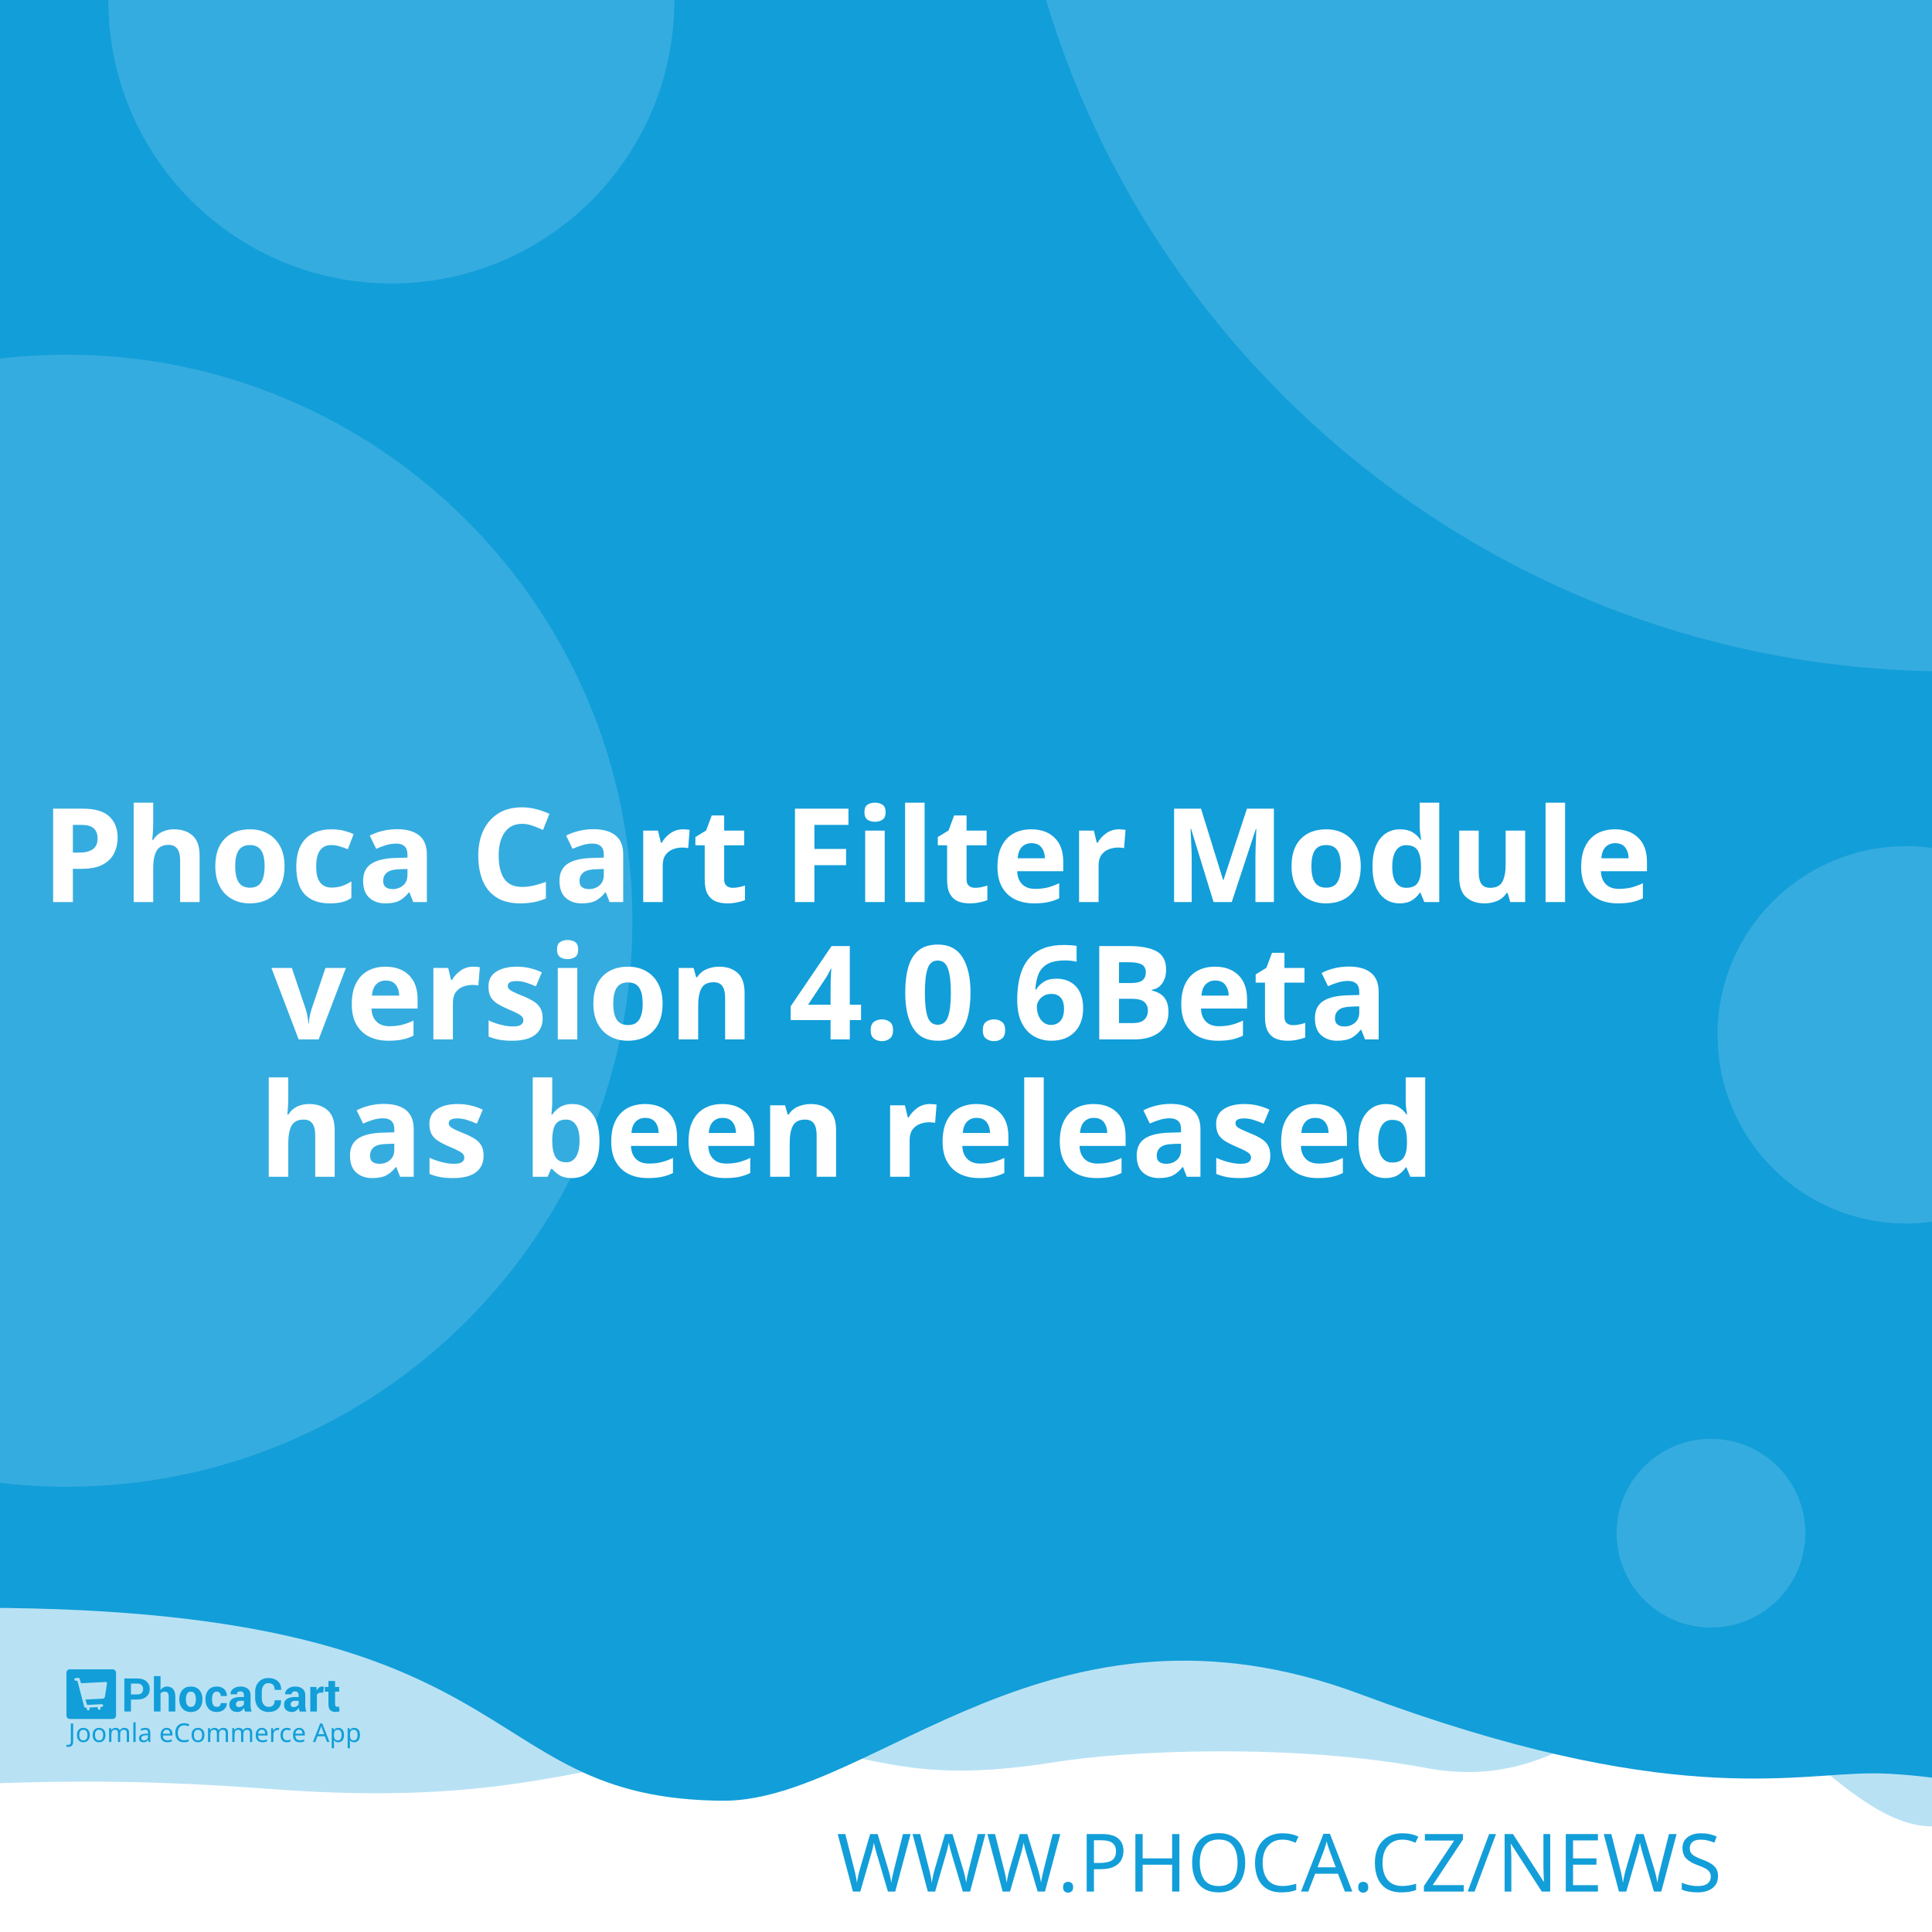
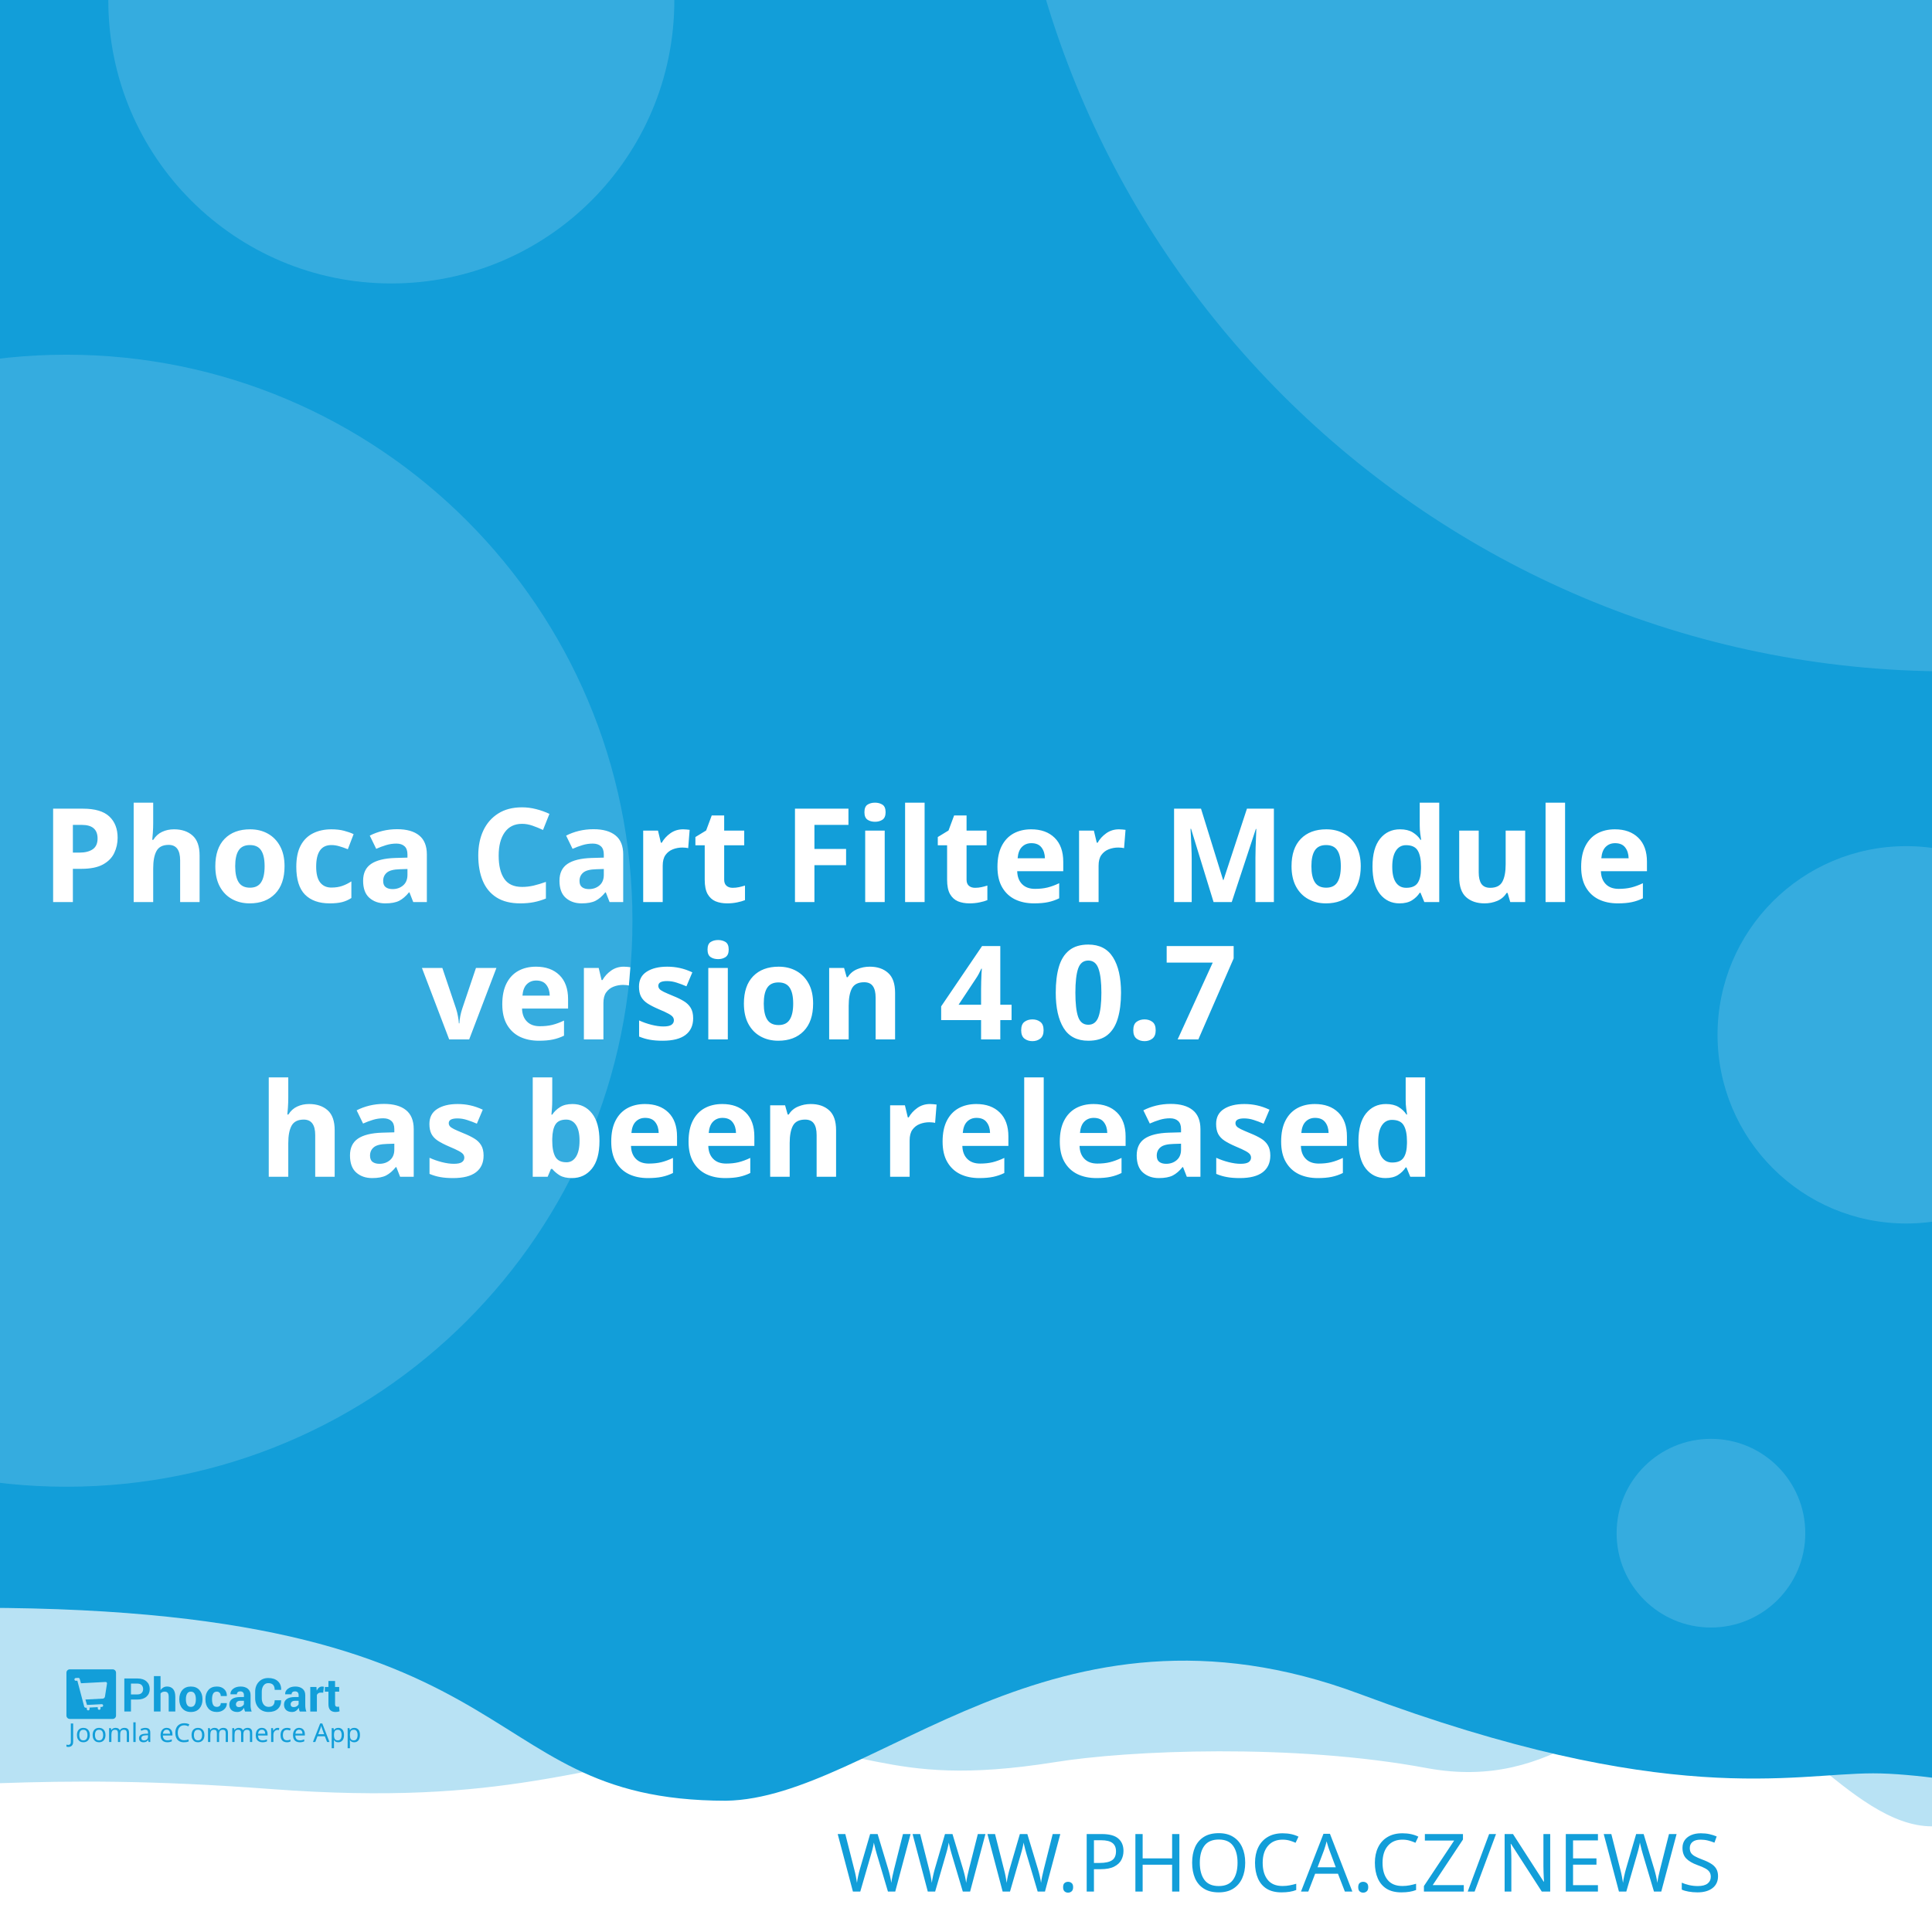
<svg xmlns="http://www.w3.org/2000/svg" width="512" height="512" viewBox="0 0 512 512" version="1.1" id="svg5">
  <defs id="defs2" />
  <g id="layer1">
    <path d="m -288.549,96.962 a 6.384,6.384 0 0 0 -6.384,6.384 v 81.087 a 6.384,6.384 0 0 0 6.384,6.384 h 81.083 a 6.384,6.384 0 0 0 6.384,-6.384 v -81.087 a 6.384,6.384 0 0 0 -6.384,-6.384 z m 16.084,16.188 c 0.591,-0.033 1.134,0.125 1.642,0.482 0.508,0.359 0.842,0.809 1.006,1.355 l 2.415,8.308 46.517,-2.44 c 0.829,-0.043 1.521,0.245 2.074,0.86 0.55,0.606 0.769,1.334 0.636,2.174 l -3.898,24.937 c -0.138,0.736 -0.57,1.497 -1.288,2.273 -0.719,0.787 -1.656,1.211 -2.797,1.272 l -32.861,1.721 3.038,10.253 27.775,-1.455 c 0.726,-0.04 1.351,0.178 1.887,0.648 0.523,0.483 0.803,1.086 0.844,1.812 0.038,0.726 -0.178,1.352 -0.648,1.887 -0.483,0.525 -1.086,0.806 -1.812,0.844 l -2.597,0.137 0.137,2.593 c 0.038,0.729 -0.178,1.356 -0.661,1.879 -0.472,0.535 -1.071,0.819 -1.8,0.856 -0.726,0.038 -1.353,-0.178 -1.879,-0.661 -0.535,-0.472 -0.814,-1.073 -0.852,-1.8 l -0.137,-2.593 -15.573,0.81 0.133,2.597 c 0.038,0.729 -0.176,1.356 -0.648,1.879 -0.483,0.535 -1.086,0.818 -1.812,0.856 -0.726,0.04 -1.352,-0.178 -1.887,-0.661 -0.525,-0.472 -0.806,-1.073 -0.844,-1.8 l -0.137,-2.597 -1.608,0.083 c -0.623,0.033 -1.193,-0.112 -1.721,-0.428 -0.515,-0.317 -0.883,-0.632 -1.11,-0.931 l -0.287,-0.507 -13.05,-49.343 -2.805,0.146 c -0.696,0.038 -1.312,-0.181 -1.858,-0.661 -0.545,-0.472 -0.835,-1.069 -0.873,-1.795 -0.038,-0.729 0.186,-1.353 0.682,-1.879 0.493,-0.535 1.083,-0.818 1.779,-0.856 z" style="fill:#ffffff;stroke-width:1;paint-order:stroke fill markers" id="path400" />
    <rect style="opacity:1;fill:#ffffff;stroke-width:5;stroke-linejoin:round;paint-order:stroke fill markers" id="rect723" width="512" height="512" x="0" y="0" />
    <path id="rect4460" style="opacity:0.3;fill:#129ed9;fill-opacity:1;stroke-width:5;stroke-linejoin:round;paint-order:stroke fill markers" d="M -256,4 H 768 v 480 c 0,0 -42.667,-10 -64,-10 -21.333,0 -42.408,10 -64,10 -21.592,0 -42.667,-10 -64,-10 -21.333,0 -42.408,10 -64,10 -21.592,0 -41.887,-34.701 -63.221,-34.701 -21.333,0 -35.645,25.795 -70.761,19.246 -35.116,-6.549 -78.862,-4.741 -98.515,-1.547 -47.289,7.533 -49.247,-6.724 -87.369,-3.311 -38.122,3.413 -56.921,15.193 -120.307,10.429 -63.387,-4.764 -84.091,0.698 -135.827,-0.116 -21.333,0 -42.408,10 -64,10 -21.592,0 -42.667,-10 -64,-10 -21.333,0 -64,10 -64,10 z" />
    <path id="rect4460-5" style="fill:#129ed9;fill-opacity:1;stroke-width:5;stroke-linejoin:round;paint-order:stroke fill markers" d="M -316,4.9999998e-7 H 708 V 480 c 0,0 -42.667,-10 -64,-10 -21.333,0 -42.408,10 -64,10 -21.592,0 -62.256,-10.048 -83.59,-10.048 -21.333,0 -54.449,9.448 -136.059,-21.03 -81.61,-30.478 -128.583,27.669 -167.971,28.291 -70.795,-0.042 -47.303,-54.288 -212.561,-50.983 C -185.439,429.534 -38.408,480 -60,480 c -21.592,0 -42.667,-10 -64,-10 -21.333,0 -42.408,10 -64,10 -21.592,0 -42.667,-10 -64,-10 -21.333,0 -64,10 -64,10 z" />
    <text xml:space="preserve" style="font-style:normal;font-weight:normal;font-size:21.333px;line-height:1.25;font-family:sans-serif;fill:#129ed9;fill-opacity:1;stroke:none" x="484.042" y="501.277" id="text2910-3-7">
      <tspan id="tspan2908-6-5" x="484.042" y="501.277" style="font-style:normal;font-variant:normal;font-weight:300;font-stretch:normal;font-size:21.333px;font-family:Montserrat;-inkscape-font-specification:'Montserrat Light';text-align:end;text-anchor:end;fill:#129ed9;fill-opacity:1">WWW.PHOCA.CZ/NEWS</tspan>
    </text>
    <text xml:space="preserve" style="font-style:normal;font-variant:normal;font-weight:600;font-stretch:normal;font-size:34.667px;line-height:1.05;font-family:Rubik;-inkscape-font-specification:'Rubik Semi-Bold';fill:#ffffff;fill-opacity:1;stroke:none" x="256" y="165" id="text11252">
      <tspan x="256" y="165" id="tspan403" style="text-align:center;text-anchor:middle" />
      <tspan x="256" y="202.659" style="font-size:34.667px;text-align:center;text-anchor:middle" id="tspan442" />
      <tspan x="256" y="239.059" style="font-size:34.667px;text-align:center;text-anchor:middle" id="tspan444">Phoca Cart Filter Module</tspan>
-       <tspan x="256" y="275.459" id="tspan1992" style="font-size:34.667px;text-align:center;text-anchor:middle">version 4.0.6Beta
+       <tspan x="256" y="275.459" id="tspan1992" style="font-size:34.667px;text-align:center;text-anchor:middle">version 4.0.7
</tspan>
      <tspan x="256" y="311.859" id="tspan2906" style="font-size:34.667px;text-align:center;text-anchor:middle">has been released</tspan>
      <tspan x="256" y="348.259" id="tspan1994" style="font-size:34.667px" />
    </text>
    <circle style="opacity:0.15;fill:#ffffff;fill-opacity:1;stroke-width:5;stroke-linejoin:round;paint-order:stroke fill markers" id="path8376" cx="516.67" cy="-72.081" r="250" />
    <circle style="opacity:0.15;fill:#ffffff;fill-opacity:1;stroke-width:5;stroke-linejoin:round;paint-order:stroke fill markers" id="path8376-9" cx="17.604" cy="244" r="150" />
    <circle style="opacity:0.15;fill:#ffffff;fill-opacity:1;stroke-width:5;stroke-linejoin:round;paint-order:stroke fill markers" id="path8376-6" cx="103.704" cy="0.117" r="75" />
    <circle style="opacity:0.15;fill:#ffffff;fill-opacity:1;stroke-width:5;stroke-linejoin:round;paint-order:stroke fill markers" id="path8376-6-2" cx="505.168" cy="274.238" r="50" />
    <g id="g8950" transform="matrix(0.298069,0,0,0.298069,107.3348,335.2596)" style="fill:#129ed9;fill-opacity:1;stroke-width:3.355">
      <g id="g895" transform="translate(-301.0409,359.4151)" style="fill:#129ed9;fill-opacity:1;stroke-width:3.355">
        <g transform="matrix(1.3333,0,0,-1.3333,-75.59,850.15)" fill="#ffffff" image-rendering="optimizeQuality" id="g280" style="clip-rule:evenodd;fill:#129ed9;fill-opacity:1;stroke-width:8.934;shape-rendering:geometricPrecision">
          <path d="m 99.728,617.49 v -7.994 h -4.423 v 22.031 h 8.784 c 2.532,0 4.527,-0.646 5.979,-1.937 1.452,-1.291 2.181,-2.99 2.181,-5.097 0,-2.107 -0.729,-3.801 -2.181,-5.082 -1.452,-1.281 -3.446,-1.921 -5.979,-1.921 z m 0,3.408 h 4.361 c 1.23,0 2.165,0.336 2.801,1.002 0.635,0.671 0.951,1.523 0.951,2.561 0,1.059 -0.315,1.932 -0.946,2.623 -0.63,0.687 -1.566,1.033 -2.806,1.033 H 99.728 Z" id="path262" style="fill:#129ed9;fill-opacity:1;stroke-width:3.355" />
          <path d="m 119.45,623.79 c 0.517,0.749 1.147,1.327 1.891,1.746 0.749,0.418 1.576,0.63 2.485,0.63 1.705,0 3.043,-0.568 4.02,-1.704 0.971,-1.131 1.457,-2.887 1.457,-5.252 v -9.714 h -4.418 v 9.76 c 0,1.276 -0.227,2.174 -0.677,2.706 -0.445,0.532 -1.116,0.795 -2.005,0.795 -0.605,0 -1.137,-0.108 -1.602,-0.325 -0.465,-0.217 -0.847,-0.522 -1.152,-0.919 v -12.017 h -4.418 v 23.611 h 4.418 z" id="path264" style="fill:#129ed9;fill-opacity:1;stroke-width:3.355" />
          <path d="m 131.96,617.83 c 0,2.438 0.682,4.436 2.046,5.996 1.359,1.554 3.25,2.334 5.663,2.334 2.418,0 4.315,-0.774 5.689,-2.329 1.375,-1.549 2.062,-3.553 2.062,-6.001 v -0.32 c 0,-2.458 -0.687,-4.462 -2.051,-6.011 -1.369,-1.544 -3.261,-2.319 -5.674,-2.319 -2.418,0 -4.315,0.775 -5.684,2.319 -1.364,1.549 -2.051,3.553 -2.051,6.011 z m 4.408,-0.31 c 0,-1.487 0.264,-2.68 0.785,-3.584 0.527,-0.899 1.375,-1.348 2.542,-1.348 1.142,0 1.979,0.454 2.506,1.358 0.532,0.904 0.796,2.097 0.796,3.574 v 0.315 c 0,1.446 -0.269,2.629 -0.801,3.542 -0.537,0.914 -1.38,1.374 -2.527,1.374 -1.142,0 -1.979,-0.46 -2.506,-1.379 -0.532,-0.919 -0.796,-2.102 -0.796,-3.537 z" id="path266" style="fill:#129ed9;fill-opacity:1;stroke-width:3.355" />
          <path d="m 157.01,612.59 c 0.79,0 1.421,0.227 1.891,0.682 0.475,0.454 0.713,1.064 0.713,1.828 h 4.015 l 0.041,-0.093 c 0.041,-1.653 -0.579,-3.037 -1.871,-4.152 -1.287,-1.116 -2.883,-1.673 -4.79,-1.673 -2.439,0 -4.325,0.769 -5.648,2.314 -1.318,1.544 -1.979,3.522 -1.979,5.944 v 0.449 c 0,2.412 0.656,4.395 1.974,5.944 1.317,1.554 3.198,2.329 5.638,2.329 2.02,0 3.648,-0.573 4.883,-1.725 1.235,-1.151 1.835,-2.664 1.793,-4.539 l -0.031,-0.088 h -4.026 c 0,0.842 -0.233,1.544 -0.698,2.107 -0.46,0.558 -1.101,0.837 -1.922,0.837 -1.168,0 -1.995,-0.454 -2.475,-1.358 -0.476,-0.904 -0.718,-2.071 -0.718,-3.496 v -0.454 c 0,-1.456 0.243,-2.628 0.718,-3.522 0.48,-0.888 1.312,-1.332 2.491,-1.332" id="path268" style="fill:#129ed9;fill-opacity:1;stroke-width:3.355" />
          <path d="m 175.8,609.49 c -0.165,0.372 -0.305,0.764 -0.419,1.183 -0.119,0.413 -0.202,0.837 -0.248,1.27 -0.455,-0.8 -1.054,-1.456 -1.798,-1.978 -0.739,-0.521 -1.628,-0.785 -2.656,-0.785 -1.715,0 -3.038,0.439 -3.963,1.322 -0.93,0.883 -1.395,2.086 -1.395,3.604 0,1.606 0.62,2.845 1.855,3.729 1.235,0.883 3.038,1.322 5.41,1.322 h 2.47 v 1.301 c 0,0.785 -0.207,1.394 -0.62,1.828 -0.413,0.434 -1.023,0.651 -1.834,0.651 -0.713,0 -1.266,-0.175 -1.653,-0.522 -0.393,-0.346 -0.584,-0.826 -0.584,-1.446 l -4.268,0.016 -0.016,0.093 c -0.072,1.379 0.527,2.572 1.798,3.579 1.271,1.002 2.946,1.503 5.013,1.503 1.958,0 3.545,-0.496 4.769,-1.492 1.22,-0.992 1.829,-2.406 1.829,-4.24 v -6.76 c 0,-0.769 0.062,-1.492 0.176,-2.164 0.119,-0.676 0.299,-1.348 0.553,-2.014 z m -4.046,2.943 c 0.78,0 1.468,0.191 2.077,0.574 0.605,0.382 1.013,0.826 1.225,1.332 v 2.308 h -2.47 c -0.935,0 -1.648,-0.232 -2.134,-0.702 -0.481,-0.47 -0.724,-1.033 -0.724,-1.699 0,-0.542 0.181,-0.981 0.542,-1.312 0.367,-0.336 0.858,-0.501 1.483,-0.501" id="path270" style="fill:#129ed9;fill-opacity:1;stroke-width:3.355" />
          <path d="m 199.84,617.01 0.031,-0.088 c 0.041,-2.37 -0.682,-4.25 -2.17,-5.645 -1.488,-1.394 -3.555,-2.091 -6.201,-2.091 -2.656,0 -4.811,0.852 -6.464,2.556 -1.653,1.704 -2.486,3.894 -2.486,6.579 v 4.369 c 0,2.67 0.812,4.86 2.424,6.574 1.617,1.715 3.715,2.572 6.299,2.572 2.723,0 4.852,-0.697 6.386,-2.097 1.535,-1.399 2.284,-3.305 2.243,-5.717 l -0.031,-0.088 h -4.299 c 0,1.451 -0.346,2.561 -1.044,3.336 -0.698,0.769 -1.783,1.157 -3.255,1.157 -1.323,0 -2.372,-0.537 -3.147,-1.606 -0.78,-1.074 -1.168,-2.438 -1.168,-4.1 v -4.39 c 0,-1.683 0.408,-3.057 1.225,-4.131 0.822,-1.069 1.922,-1.606 3.317,-1.606 1.38,0 2.403,0.372 3.064,1.11 0.661,0.744 0.992,1.844 0.992,3.305 z" id="path272" style="fill:#129ed9;fill-opacity:1;stroke-width:3.355" />
          <path d="m 212.27,609.49 c -0.165,0.372 -0.305,0.764 -0.419,1.183 -0.119,0.413 -0.202,0.837 -0.248,1.27 -0.455,-0.8 -1.054,-1.456 -1.798,-1.978 -0.739,-0.521 -1.628,-0.785 -2.656,-0.785 -1.716,0 -3.038,0.439 -3.963,1.322 -0.93,0.883 -1.395,2.086 -1.395,3.604 0,1.606 0.62,2.845 1.855,3.729 1.235,0.883 3.039,1.322 5.41,1.322 h 2.47 v 1.301 c 0,0.785 -0.207,1.394 -0.62,1.828 -0.413,0.434 -1.023,0.651 -1.834,0.651 -0.713,0 -1.266,-0.175 -1.654,-0.522 -0.393,-0.346 -0.584,-0.826 -0.584,-1.446 l -4.268,0.016 -0.016,0.093 c -0.072,1.379 0.527,2.572 1.798,3.579 1.271,1.002 2.945,1.503 5.013,1.503 1.958,0 3.545,-0.496 4.769,-1.492 1.22,-0.992 1.829,-2.406 1.829,-4.24 v -6.76 c 0,-0.769 0.062,-1.492 0.176,-2.164 0.119,-0.676 0.3,-1.348 0.553,-2.014 z m -4.046,2.943 c 0.78,0 1.468,0.191 2.077,0.574 0.605,0.382 1.013,0.826 1.224,1.332 v 2.308 h -2.47 c -0.935,0 -1.649,-0.232 -2.134,-0.702 -0.481,-0.47 -0.723,-1.033 -0.723,-1.699 0,-0.542 0.181,-0.981 0.542,-1.312 0.367,-0.336 0.858,-0.501 1.483,-0.501" id="path274" style="fill:#129ed9;fill-opacity:1;stroke-width:3.355" />
          <path d="m 227.92,622.06 -1.617,0.046 c -0.656,0 -1.199,-0.134 -1.623,-0.408 -0.423,-0.274 -0.744,-0.656 -0.966,-1.152 v -11.052 h -4.408 v 16.36 h 4.103 l 0.196,-2.422 c 0.382,0.857 0.883,1.528 1.494,2.009 0.61,0.48 1.312,0.723 2.108,0.723 0.223,0 0.429,-0.015 0.615,-0.052 0.186,-0.036 0.377,-0.077 0.568,-0.129 z" id="path276" style="fill:#129ed9;fill-opacity:1;stroke-width:3.355" />
          <path d="m 235.83,629.86 v -4.007 h 2.754 v -3.099 H 235.83 v -8.33 c 0,-0.635 0.129,-1.09 0.393,-1.363 0.263,-0.274 0.615,-0.408 1.059,-0.408 0.232,0 0.434,0.01 0.599,0.036 0.166,0.026 0.362,0.072 0.579,0.129 l 0.383,-3.181 c -0.445,-0.155 -0.878,-0.268 -1.302,-0.341 -0.424,-0.078 -0.884,-0.114 -1.38,-0.114 -1.524,0 -2.697,0.418 -3.519,1.255 -0.822,0.837 -1.235,2.159 -1.235,3.977 v 8.34 h -2.392 v 3.099 h 2.392 v 4.007 z" id="path278" style="fill:#129ed9;fill-opacity:1;stroke-width:3.355" />
        </g>
        <g fill="#ffffff" fill-rule="evenodd" image-rendering="optimizeQuality" stroke-width="1.934" aria-label="Joomla eCommerce App" id="g318" style="clip-rule:evenodd;fill:#129ed9;fill-opacity:1;shape-rendering:geometricPrecision">
          <path d="M 1.704,69 Q 1.151,69 0.736,68.908 0.321,68.839 -0.002,68.7 v -1.752 q 0.369,0.092 0.784,0.161 0.415,0.069 0.876,0.069 0.576,0 1.083,-0.231 0.53,-0.231 0.853,-0.807 0.323,-0.576 0.323,-1.614 v -16.368 h 2.075 v 16.206 q 0,2.374 -1.176,3.504 -1.176,1.13 -3.112,1.13 z" id="path282" style="fill:#129ed9;fill-opacity:1;stroke-width:1.934" />
          <path d="m 20.792,58.419 q 0,3.066 -1.568,4.749 -1.545,1.683 -4.196,1.683 -1.637,0 -2.928,-0.738 -1.268,-0.761 -2.006,-2.19 -0.738,-1.452 -0.738,-3.504 0,-3.066 1.545,-4.726 1.545,-1.66 4.196,-1.66 1.683,0 2.951,0.761 1.291,0.738 2.006,2.167 0.738,1.406 0.738,3.458 z m -9.336,0 q 0,2.19 0.853,3.481 0.876,1.268 2.766,1.268 1.867,0 2.743,-1.268 0.876,-1.291 0.876,-3.481 0,-2.19 -0.876,-3.435 -0.876,-1.245 -2.766,-1.245 -1.89,0 -2.743,1.245 -0.853,1.245 -0.853,3.435 z" id="path284" style="fill:#129ed9;fill-opacity:1;stroke-width:1.934" />
          <path d="m 34.739,58.419 q 0,3.066 -1.568,4.749 -1.545,1.683 -4.196,1.683 -1.637,0 -2.928,-0.738 -1.268,-0.761 -2.006,-2.19 -0.738,-1.452 -0.738,-3.504 0,-3.066 1.545,-4.726 1.545,-1.66 4.196,-1.66 1.683,0 2.951,0.761 1.291,0.738 2.006,2.167 0.738,1.406 0.738,3.458 z m -9.336,0 q 0,2.19 0.853,3.481 0.876,1.268 2.766,1.268 1.867,0 2.743,-1.268 0.876,-1.291 0.876,-3.481 0,-2.19 -0.876,-3.435 -0.876,-1.245 -2.766,-1.245 -1.89,0 -2.743,1.245 -0.853,1.245 -0.853,3.435 z" id="path286" style="fill:#129ed9;fill-opacity:1;stroke-width:1.934" />
          <path d="m 51.499,52.033 q 2.098,0 3.135,1.083 1.037,1.06 1.037,3.458 V 64.62 H 53.666 v -7.953 q 0,-2.928 -2.513,-2.928 -1.798,0 -2.582,1.037 -0.761,1.037 -0.761,3.02 V 64.62 h -2.006 v -7.953 q 0,-2.928 -2.536,-2.928 -1.867,0 -2.582,1.153 -0.715,1.153 -0.715,3.32 v 6.409 h -2.029 v -12.356 h 1.637 l 0.3,1.683 h 0.115 q 0.576,-0.968 1.545,-1.429 0.991,-0.484 2.098,-0.484 2.905,0 3.781,2.075 h 0.115 q 0.622,-1.06 1.683,-1.568 1.083,-0.507 2.282,-0.507 z" id="path288" style="fill:#129ed9;fill-opacity:1;stroke-width:1.934" />
          <path d="M 61.527,64.62 H 59.498 V 47.1 h 2.029 z" id="path290" style="fill:#129ed9;fill-opacity:1;stroke-width:1.934" />
          <path d="m 70.126,52.056 q 2.259,0 3.343,0.991 1.083,0.991 1.083,3.158 v 8.414 h -1.475 l -0.392,-1.752 h -0.092 q -0.807,1.014 -1.706,1.498 -0.876,0.484 -2.444,0.484 -1.683,0 -2.789,-0.876 -1.107,-0.899 -1.107,-2.789 0,-1.844 1.452,-2.836 1.452,-1.014 4.472,-1.107 l 2.098,-0.069 v -0.738 q 0,-1.545 -0.669,-2.144 -0.669,-0.599 -1.89,-0.599 -0.968,0 -1.844,0.3 -0.876,0.277 -1.637,0.645 l -0.622,-1.522 q 0.807,-0.438 1.913,-0.738 1.107,-0.323 2.305,-0.323 z m 0.599,6.593 q -2.305,0.092 -3.204,0.738 -0.876,0.645 -0.876,1.821 0,1.037 0.622,1.522 0.645,0.484 1.637,0.484 1.568,0 2.605,-0.853 1.037,-0.876 1.037,-2.674 v -1.107 z" id="path292" style="fill:#129ed9;fill-opacity:1;stroke-width:1.934" />
          <path d="m 89.144,52.033 q 1.591,0 2.72,0.692 1.153,0.692 1.752,1.96 0.622,1.245 0.622,2.928 v 1.222 h -8.46 q 0.046,2.098 1.06,3.204 1.037,1.083 2.882,1.083 1.176,0 2.075,-0.207 0.922,-0.231 1.89,-0.645 v 1.775 q -0.945,0.415 -1.867,0.599 -0.922,0.207 -2.19,0.207 -1.752,0 -3.112,-0.715 -1.337,-0.715 -2.098,-2.121 -0.738,-1.429 -0.738,-3.481 0,-2.029 0.669,-3.481 0.692,-1.452 1.913,-2.236 1.245,-0.784 2.882,-0.784 z m -0.023,1.66 q -1.452,0 -2.305,0.945 -0.83,0.922 -0.991,2.582 h 6.293 q -0.023,-1.568 -0.738,-2.536 -0.715,-0.991 -2.259,-0.991 z" id="path294" style="fill:#129ed9;fill-opacity:1;stroke-width:1.934" />
          <path d="m 104.71,49.751 q -2.651,0 -4.173,1.775 -1.522,1.775 -1.522,4.864 0,3.066 1.406,4.864 1.429,1.775 4.265,1.775 1.083,0 2.052,-0.184 0.968,-0.184 1.89,-0.461 v 1.798 q -0.922,0.346 -1.913,0.507 -0.968,0.161 -2.328,0.161 -2.513,0 -4.196,-1.037 -1.683,-1.037 -2.536,-2.951 -0.83,-1.913 -0.83,-4.495 0,-2.49 0.899,-4.38 0.922,-1.913 2.697,-2.974 1.775,-1.083 4.311,-1.083 2.605,0 4.541,0.968 l -0.83,1.752 q -0.761,-0.346 -1.706,-0.622 -0.922,-0.277 -2.029,-0.277 z" id="path296" style="fill:#129ed9;fill-opacity:1;stroke-width:1.934" />
          <path d="m 122.69,58.419 q 0,3.066 -1.568,4.749 -1.545,1.683 -4.196,1.683 -1.637,0 -2.928,-0.738 -1.268,-0.761 -2.006,-2.19 -0.738,-1.452 -0.738,-3.504 0,-3.066 1.545,-4.726 1.545,-1.66 4.196,-1.66 1.683,0 2.951,0.761 1.291,0.738 2.006,2.167 0.738,1.406 0.738,3.458 z m -9.336,0 q 0,2.19 0.853,3.481 0.876,1.268 2.766,1.268 1.867,0 2.743,-1.268 0.876,-1.291 0.876,-3.481 0,-2.19 -0.876,-3.435 -0.876,-1.245 -2.766,-1.245 -1.89,0 -2.743,1.245 -0.853,1.245 -0.853,3.435 z" id="path298" style="fill:#129ed9;fill-opacity:1;stroke-width:1.934" />
          <path d="m 139.45,52.033 q 2.098,0 3.135,1.083 1.037,1.06 1.037,3.458 V 64.62 h -2.006 v -7.953 q 0,-2.928 -2.513,-2.928 -1.798,0 -2.582,1.037 -0.761,1.037 -0.761,3.02 V 64.62 h -2.006 v -7.953 q 0,-2.928 -2.536,-2.928 -1.867,0 -2.582,1.153 -0.715,1.153 -0.715,3.32 v 6.409 h -2.029 v -12.356 h 1.637 l 0.3,1.683 h 0.115 q 0.576,-0.968 1.545,-1.429 0.991,-0.484 2.098,-0.484 2.905,0 3.781,2.075 h 0.115 q 0.622,-1.06 1.683,-1.568 1.083,-0.507 2.282,-0.507 z" id="path300" style="fill:#129ed9;fill-opacity:1;stroke-width:1.934" />
          <path d="m 161,52.033 q 2.098,0 3.135,1.083 1.037,1.06 1.037,3.458 V 64.62 h -2.006 v -7.953 q 0,-2.928 -2.513,-2.928 -1.798,0 -2.582,1.037 -0.761,1.037 -0.761,3.02 V 64.62 h -2.006 v -7.953 q 0,-2.928 -2.536,-2.928 -1.867,0 -2.582,1.153 -0.715,1.153 -0.715,3.32 v 6.409 h -2.029 v -12.356 h 1.637 l 0.3,1.683 h 0.115 q 0.576,-0.968 1.545,-1.429 0.991,-0.484 2.098,-0.484 2.905,0 3.781,2.075 h 0.115 q 0.622,-1.06 1.683,-1.568 1.083,-0.507 2.282,-0.507 z" id="path302" style="fill:#129ed9;fill-opacity:1;stroke-width:1.934" />
          <path d="m 173.77,52.033 q 1.591,0 2.72,0.692 1.153,0.692 1.752,1.96 0.622,1.245 0.622,2.928 v 1.222 h -8.46 q 0.046,2.098 1.06,3.204 1.037,1.083 2.882,1.083 1.176,0 2.075,-0.207 0.922,-0.231 1.89,-0.645 v 1.775 q -0.945,0.415 -1.867,0.599 -0.922,0.207 -2.19,0.207 -1.752,0 -3.112,-0.715 -1.337,-0.715 -2.098,-2.121 -0.738,-1.429 -0.738,-3.481 0,-2.029 0.669,-3.481 0.692,-1.452 1.913,-2.236 1.245,-0.784 2.882,-0.784 z m -0.023,1.66 q -1.452,0 -2.305,0.945 -0.83,0.922 -0.991,2.582 h 6.293 q -0.023,-1.568 -0.738,-2.536 -0.715,-0.991 -2.259,-0.991 z" id="path304" style="fill:#129ed9;fill-opacity:1;stroke-width:1.934" />
          <path d="m 187.76,52.033 q 0.346,0 0.738,0.046 0.415,0.023 0.715,0.092 l -0.254,1.867 q -0.3,-0.069 -0.669,-0.115 -0.346,-0.046 -0.669,-0.046 -0.945,0 -1.775,0.53 -0.83,0.507 -1.337,1.452 -0.484,0.922 -0.484,2.167 v 6.593 h -2.029 v -12.356 h 1.66 l 0.231,2.259 h 0.092 q 0.599,-1.014 1.545,-1.752 0.945,-0.738 2.236,-0.738 z" id="path306" style="fill:#129ed9;fill-opacity:1;stroke-width:1.934" />
          <path d="m 196.02,64.851 q -1.637,0 -2.928,-0.669 -1.268,-0.669 -2.006,-2.075 -0.715,-1.406 -0.715,-3.596 0,-2.282 0.761,-3.712 0.761,-1.429 2.052,-2.098 1.314,-0.669 2.974,-0.669 0.945,0 1.821,0.207 0.876,0.184 1.429,0.461 l -0.622,1.683 q -0.553,-0.207 -1.291,-0.392 -0.738,-0.184 -1.383,-0.184 -3.642,0 -3.642,4.68 0,2.236 0.876,3.435 0.899,1.176 2.651,1.176 1.014,0 1.775,-0.207 0.784,-0.207 1.429,-0.507 v 1.798 q -0.622,0.323 -1.383,0.484 -0.738,0.184 -1.798,0.184 z" id="path308" style="fill:#129ed9;fill-opacity:1;stroke-width:1.934" />
          <path d="m 206.9,52.033 q 1.591,0 2.72,0.692 1.153,0.692 1.752,1.96 0.622,1.245 0.622,2.928 v 1.222 h -8.46 q 0.046,2.098 1.06,3.204 1.037,1.083 2.882,1.083 1.176,0 2.075,-0.207 0.922,-0.231 1.89,-0.645 v 1.775 q -0.945,0.415 -1.867,0.599 -0.922,0.207 -2.19,0.207 -1.752,0 -3.112,-0.715 -1.337,-0.715 -2.098,-2.121 -0.738,-1.429 -0.738,-3.481 0,-2.029 0.669,-3.481 0.692,-1.452 1.913,-2.236 1.245,-0.784 2.882,-0.784 z m -0.023,1.66 q -1.452,0 -2.305,0.945 -0.83,0.922 -0.991,2.582 h 6.293 q -0.023,-1.568 -0.738,-2.536 -0.715,-0.991 -2.259,-0.991 z" id="path310" style="fill:#129ed9;fill-opacity:1;stroke-width:1.934" />
          <path d="m 231.73,64.62 -1.983,-5.095 h -6.524 l -1.96,5.095 h -2.098 l 6.432,-16.529 h 1.867 l 6.409,16.529 z m -4.449,-11.918 q -0.069,-0.184 -0.231,-0.669 -0.161,-0.484 -0.323,-0.991 -0.138,-0.53 -0.231,-0.807 -0.161,0.715 -0.369,1.406 -0.207,0.669 -0.346,1.06 l -1.867,4.979 h 5.21 z" id="path312" style="fill:#129ed9;fill-opacity:1;stroke-width:1.934" />
          <path d="m 241.73,52.033 q 2.282,0 3.665,1.591 1.406,1.591 1.406,4.795 0,3.158 -1.406,4.795 -1.383,1.637 -3.688,1.637 -1.429,0 -2.374,-0.53 -0.922,-0.553 -1.452,-1.268 h -0.138 q 0.046,0.392 0.092,0.991 0.046,0.599 0.046,1.037 v 5.072 h -2.029 v -17.889 h 1.66 l 0.277,1.683 h 0.092 q 0.553,-0.807 1.452,-1.36 0.899,-0.553 2.397,-0.553 z m -0.369,1.706 q -1.89,0 -2.674,1.06 -0.761,1.06 -0.807,3.227 v 0.392 q 0,2.282 0.738,3.527 0.761,1.222 2.789,1.222 1.13,0 1.844,-0.622 0.738,-0.622 1.083,-1.683 0.369,-1.083 0.369,-2.467 0,-2.121 -0.83,-3.389 -0.807,-1.268 -2.513,-1.268 z" id="path314" style="fill:#129ed9;fill-opacity:1;stroke-width:1.934" />
          <path d="m 255.91,52.033 q 2.282,0 3.665,1.591 1.406,1.591 1.406,4.795 0,3.158 -1.406,4.795 -1.383,1.637 -3.688,1.637 -1.429,0 -2.374,-0.53 -0.922,-0.553 -1.452,-1.268 h -0.138 q 0.046,0.392 0.092,0.991 0.046,0.599 0.046,1.037 v 5.072 h -2.029 v -17.889 h 1.66 l 0.277,1.683 h 0.092 q 0.553,-0.807 1.452,-1.36 0.899,-0.553 2.397,-0.553 z m -0.369,1.706 q -1.89,0 -2.674,1.06 -0.761,1.06 -0.807,3.227 v 0.392 q 0,2.282 0.738,3.527 0.761,1.222 2.789,1.222 1.13,0 1.844,-0.622 0.738,-0.622 1.083,-1.683 0.369,-1.083 0.369,-2.467 0,-2.121 -0.83,-3.389 -0.807,-1.268 -2.513,-1.268 z" id="path316" style="fill:#129ed9;fill-opacity:1;stroke-width:1.934" />
        </g>
        <path d="M 3,0 A 3,3 0 0 0 0,3 v 38.107 a 3,3 0 0 0 3,3 h 38.105 a 3,3 0 0 0 3,-3 V 3 a 3,3 0 0 0 -3,-3 z m 7.559,7.607 c 0.278,-0.015 0.533,0.059 0.771,0.227 0.239,0.169 0.396,0.38 0.473,0.637 l 1.135,3.904 21.861,-1.147 c 0.39,-0.02 0.715,0.115 0.975,0.404 0.259,0.285 0.361,0.627 0.299,1.022 l -1.832,11.719 c -0.065,0.346 -0.268,0.703 -0.605,1.068 -0.338,0.37 -0.778,0.569 -1.315,0.598 l -15.443,0.809 1.428,4.818 13.053,-0.684 c 0.341,-0.019 0.635,0.084 0.887,0.305 0.246,0.227 0.378,0.51 0.396,0.852 0.018,0.341 -0.084,0.635 -0.305,0.887 -0.227,0.247 -0.51,0.379 -0.852,0.396 l -1.221,0.064 0.064,1.219 c 0.018,0.343 -0.084,0.637 -0.311,0.883 -0.222,0.252 -0.503,0.385 -0.846,0.402 -0.341,0.018 -0.636,-0.084 -0.883,-0.311 -0.252,-0.222 -0.383,-0.504 -0.4,-0.846 l -0.064,-1.219 -7.318,0.381 0.062,1.221 c 0.018,0.343 -0.083,0.637 -0.305,0.883 -0.227,0.252 -0.51,0.384 -0.852,0.402 -0.341,0.019 -0.635,-0.084 -0.887,-0.311 -0.247,-0.222 -0.379,-0.504 -0.396,-0.846 l -0.064,-1.221 -0.756,0.039 c -0.293,0.015 -0.561,-0.052 -0.809,-0.201 -0.242,-0.149 -0.415,-0.297 -0.521,-0.438 l -0.135,-0.238 -6.133,-23.189 -1.318,0.068 C 8.066,10.184 7.776,10.082 7.52,9.856 7.263,9.634 7.127,9.354 7.11,9.012 7.092,8.67 7.197,8.377 7.43,8.13 7.661,7.878 7.939,7.745 8.266,7.727 Z" fill="#ffffff" style="fill:#129ed9;fill-opacity:1;stroke-width:8.934;paint-order:stroke fill markers" id="path334" />
      </g>
    </g>
    <circle style="opacity:0.15;fill:#ffffff;fill-opacity:1;stroke-width:5;stroke-linejoin:round;paint-order:stroke fill markers" id="path8376-6-2-1" cx="453.421" cy="406.309" r="25" />
  </g>
</svg>
